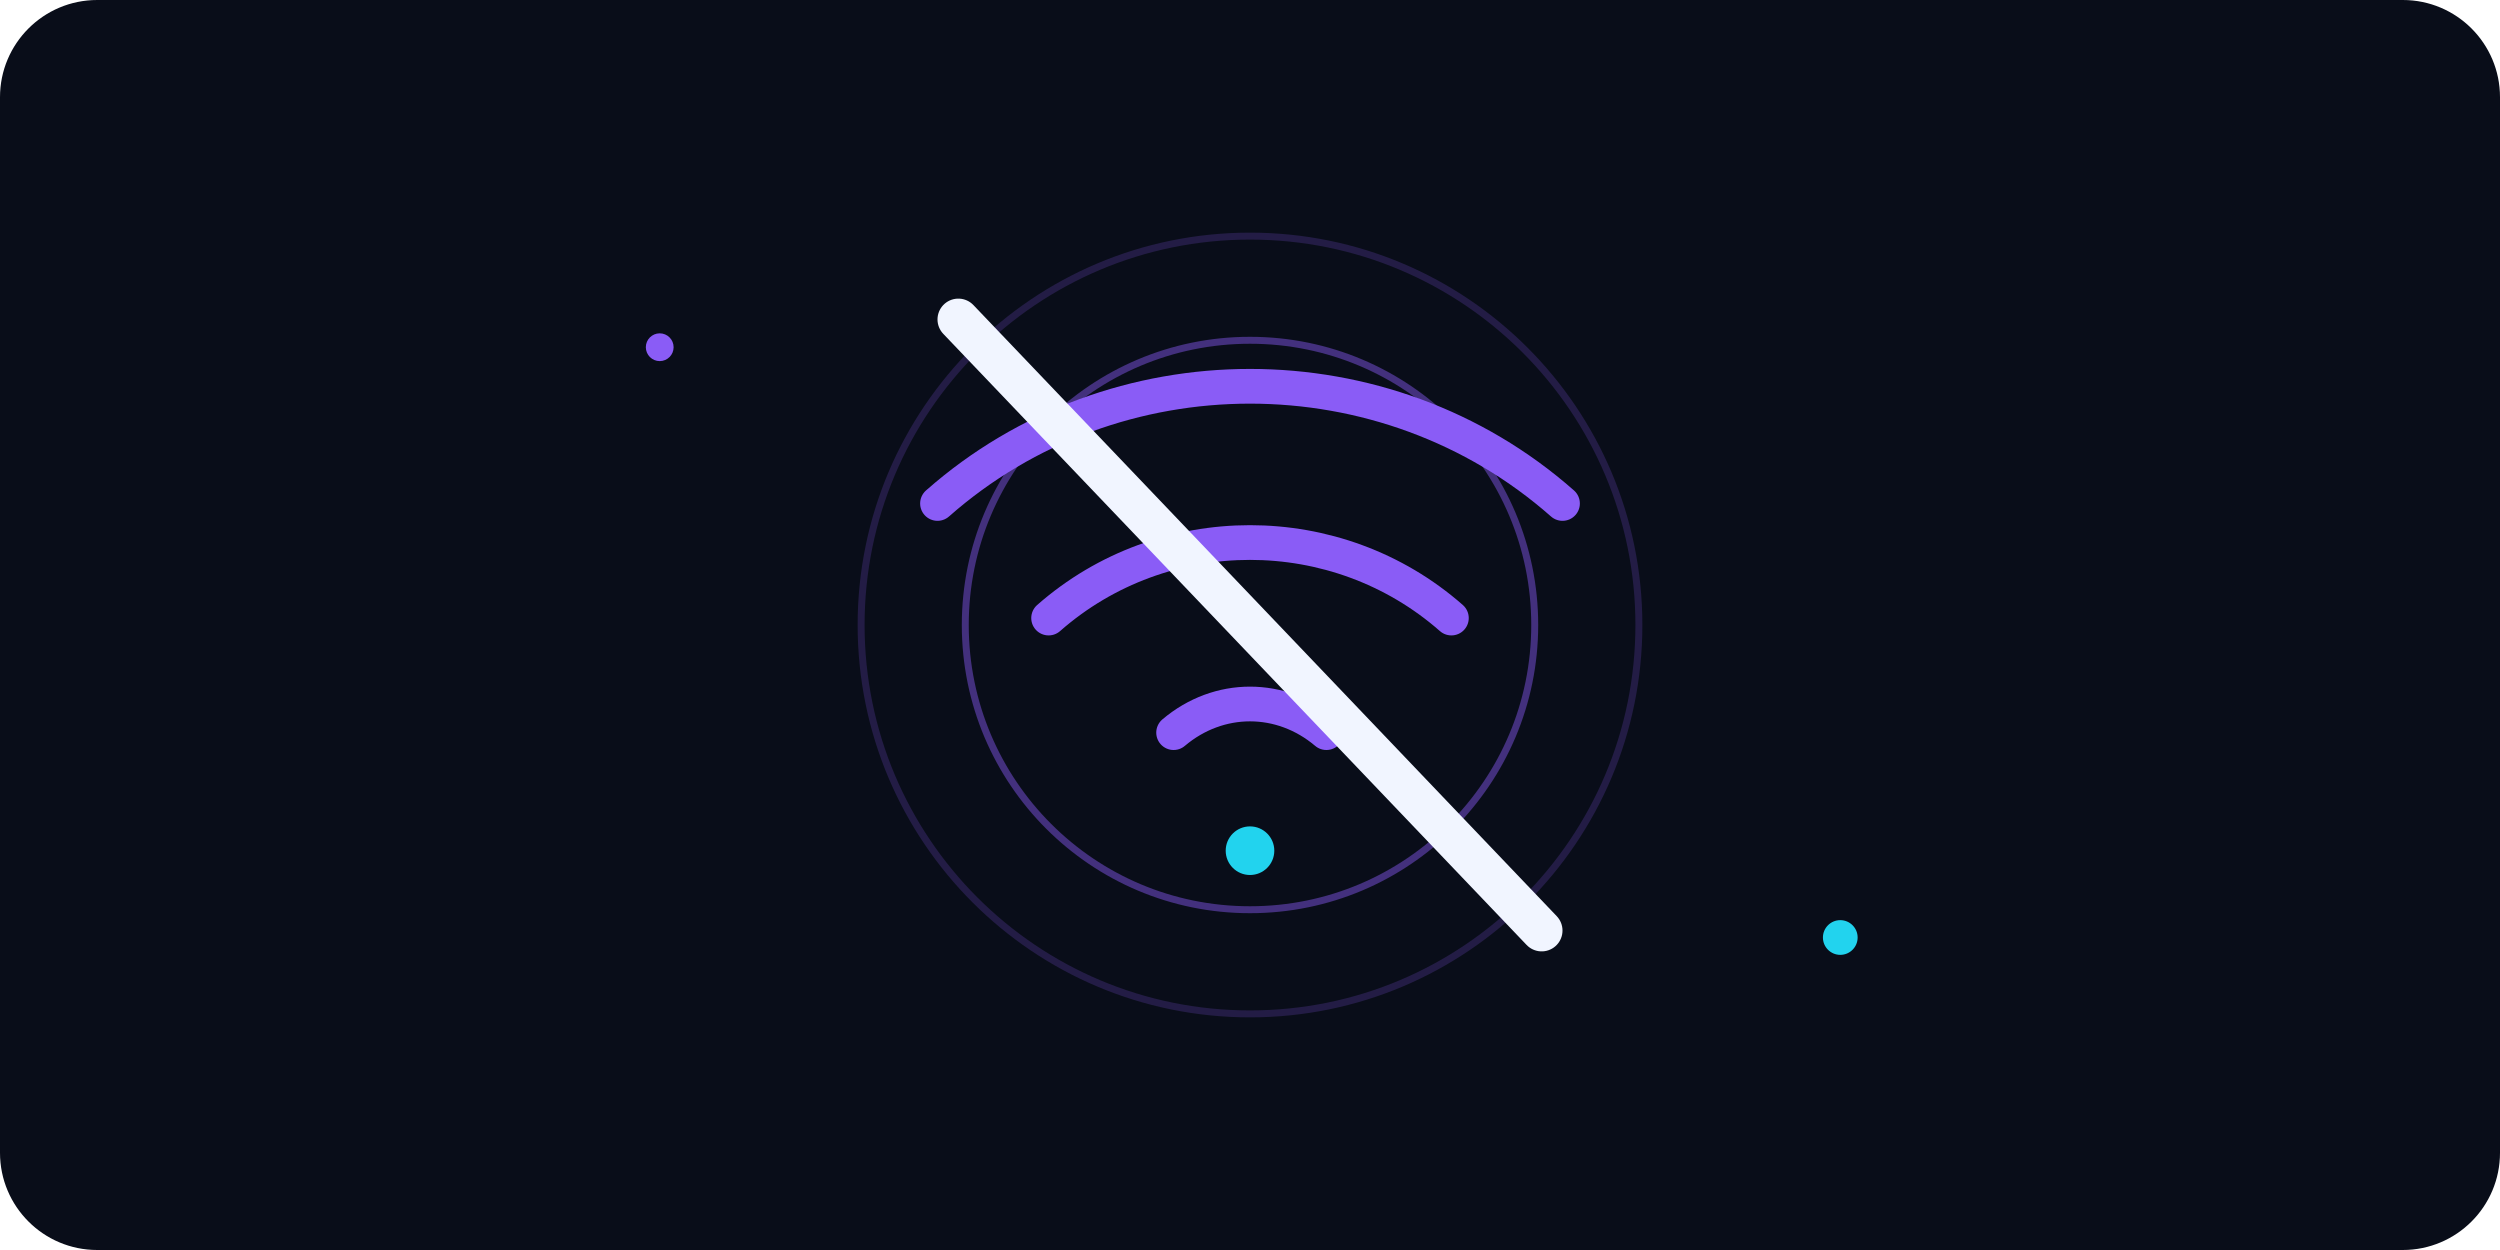
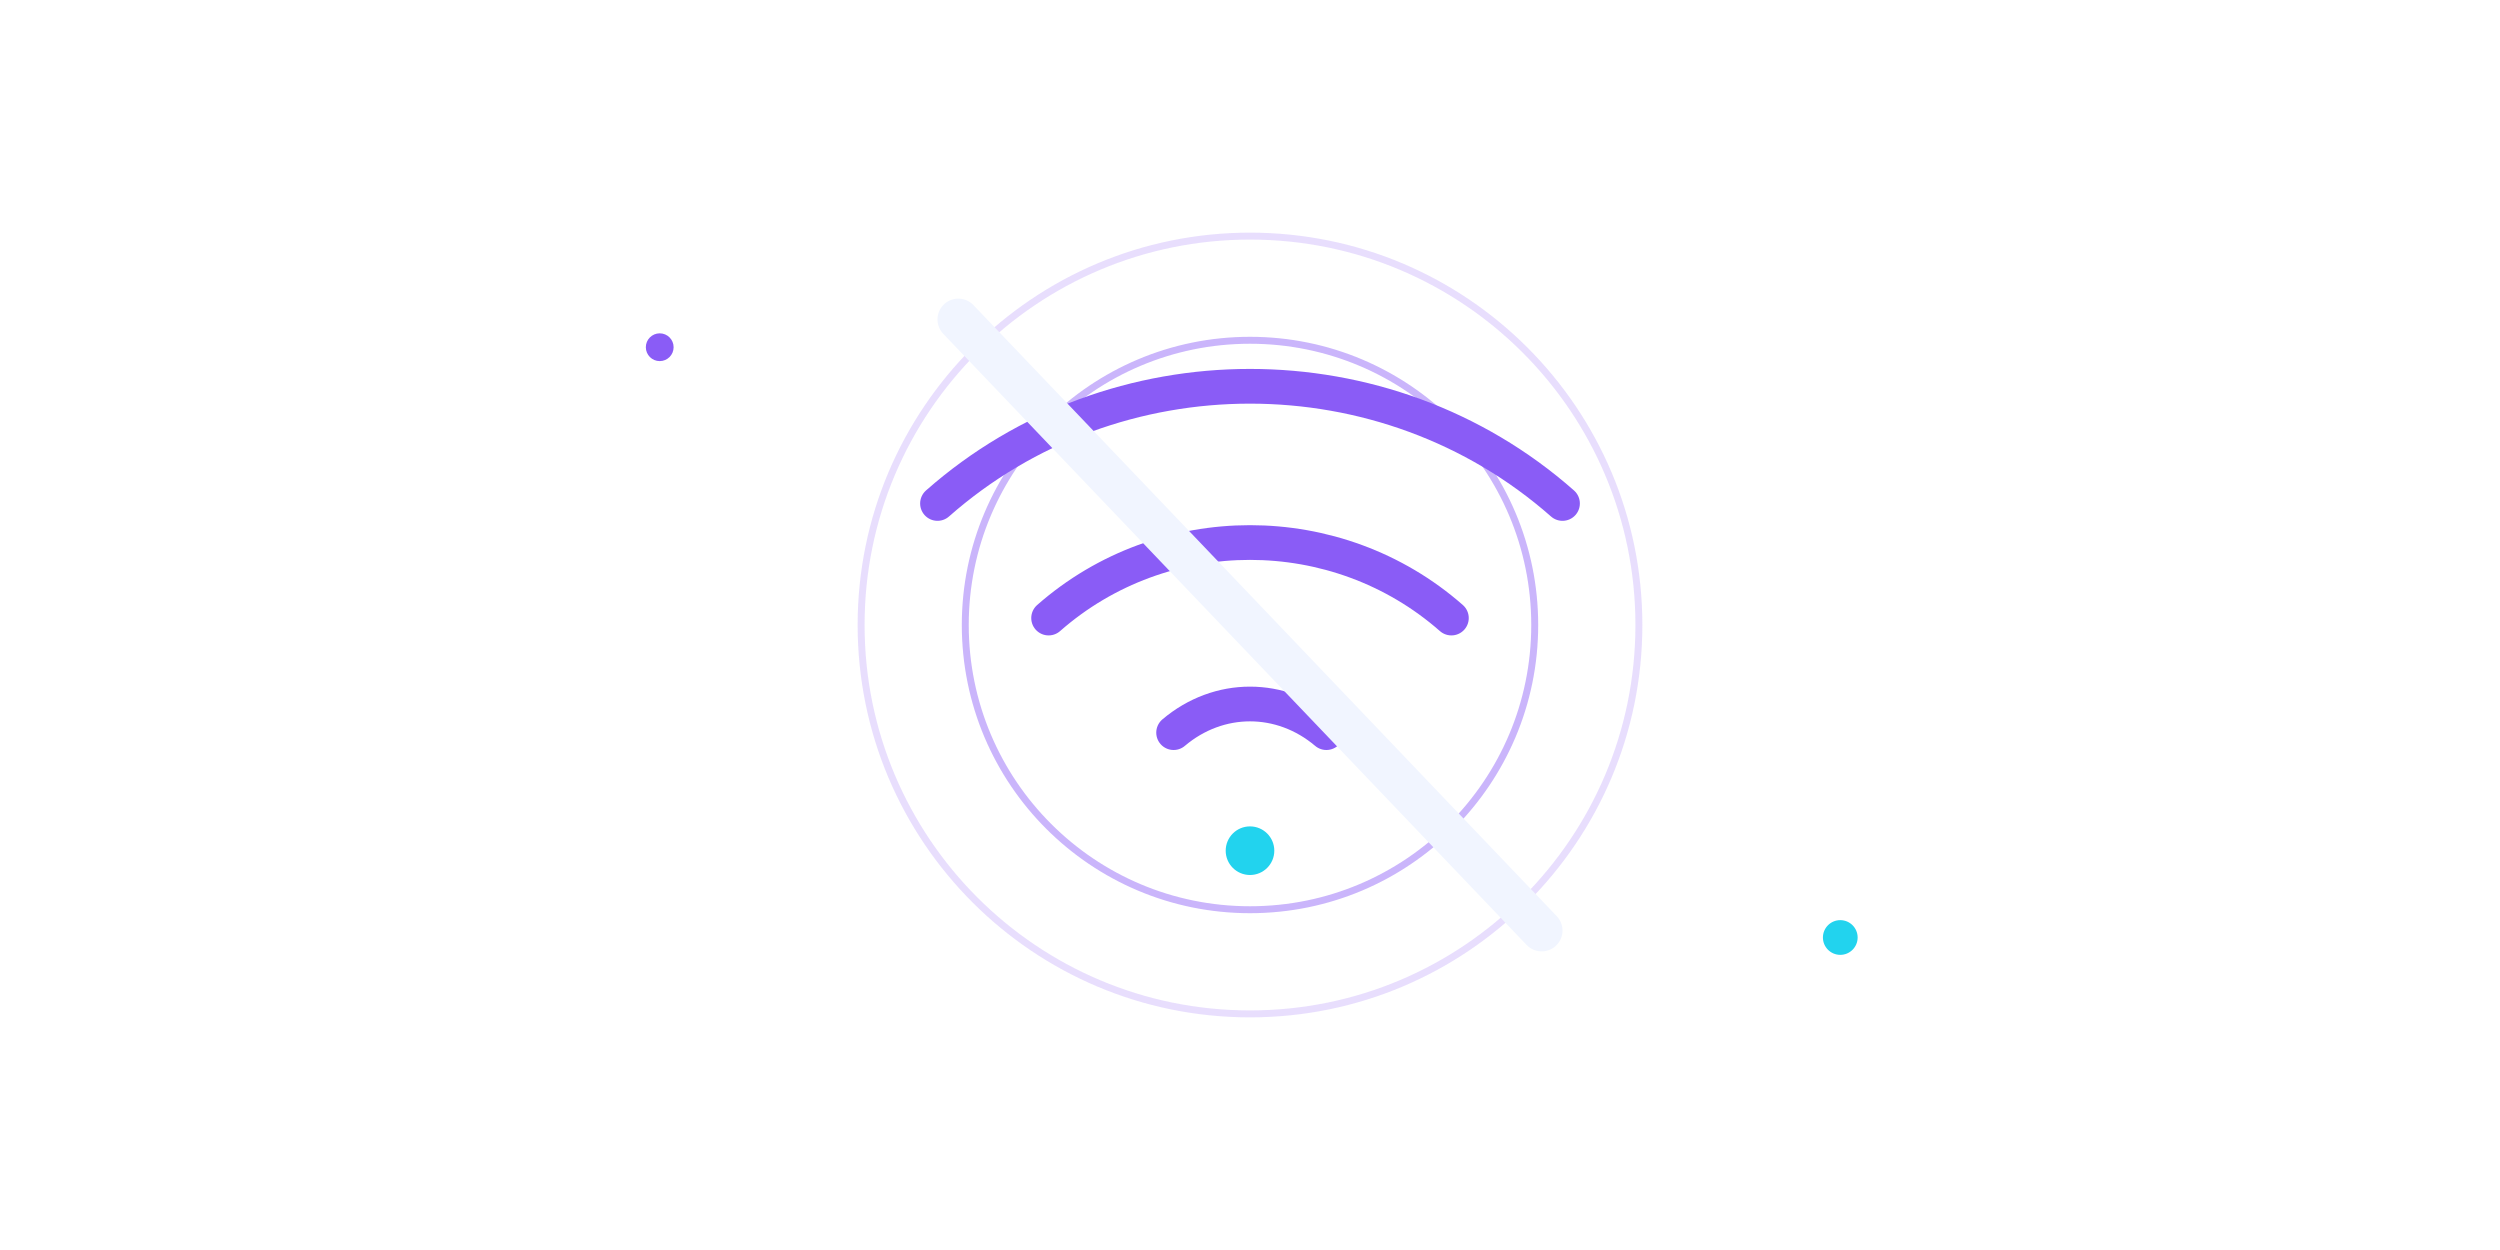
<svg xmlns="http://www.w3.org/2000/svg" viewBox="0 0 720 360" fill="none">
  <defs>
    <linearGradient id="g" x1="80" y1="40" x2="640" y2="320">
      <stop stop-color="#8A5CF6" />
      <stop offset="1" stop-color="#22D3EE" />
    </linearGradient>
  </defs>
-   <rect width="720" height="360" rx="28" fill="#090D19" />
  <circle cx="360" cy="180" r="112" stroke="url(#g)" stroke-opacity=".2" stroke-width="2" />
  <circle cx="360" cy="180" r="82" stroke="url(#g)" stroke-opacity=".45" stroke-width="2" />
  <path d="M270 145c51-45 129-45 180 0M302 178c33-29 83-29 116 0M338 211c13-11 31-11 44 0" stroke="url(#g)" stroke-width="10" stroke-linecap="round" />
  <path d="m276 92 168 176" stroke="#F1F5FF" stroke-width="12" stroke-linecap="round" />
  <circle cx="360" cy="245" r="7" fill="#22D3EE" />
  <circle cx="190" cy="100" r="4" fill="#8A5CF6" />
  <circle cx="530" cy="270" r="5" fill="#22D3EE" />
</svg>
